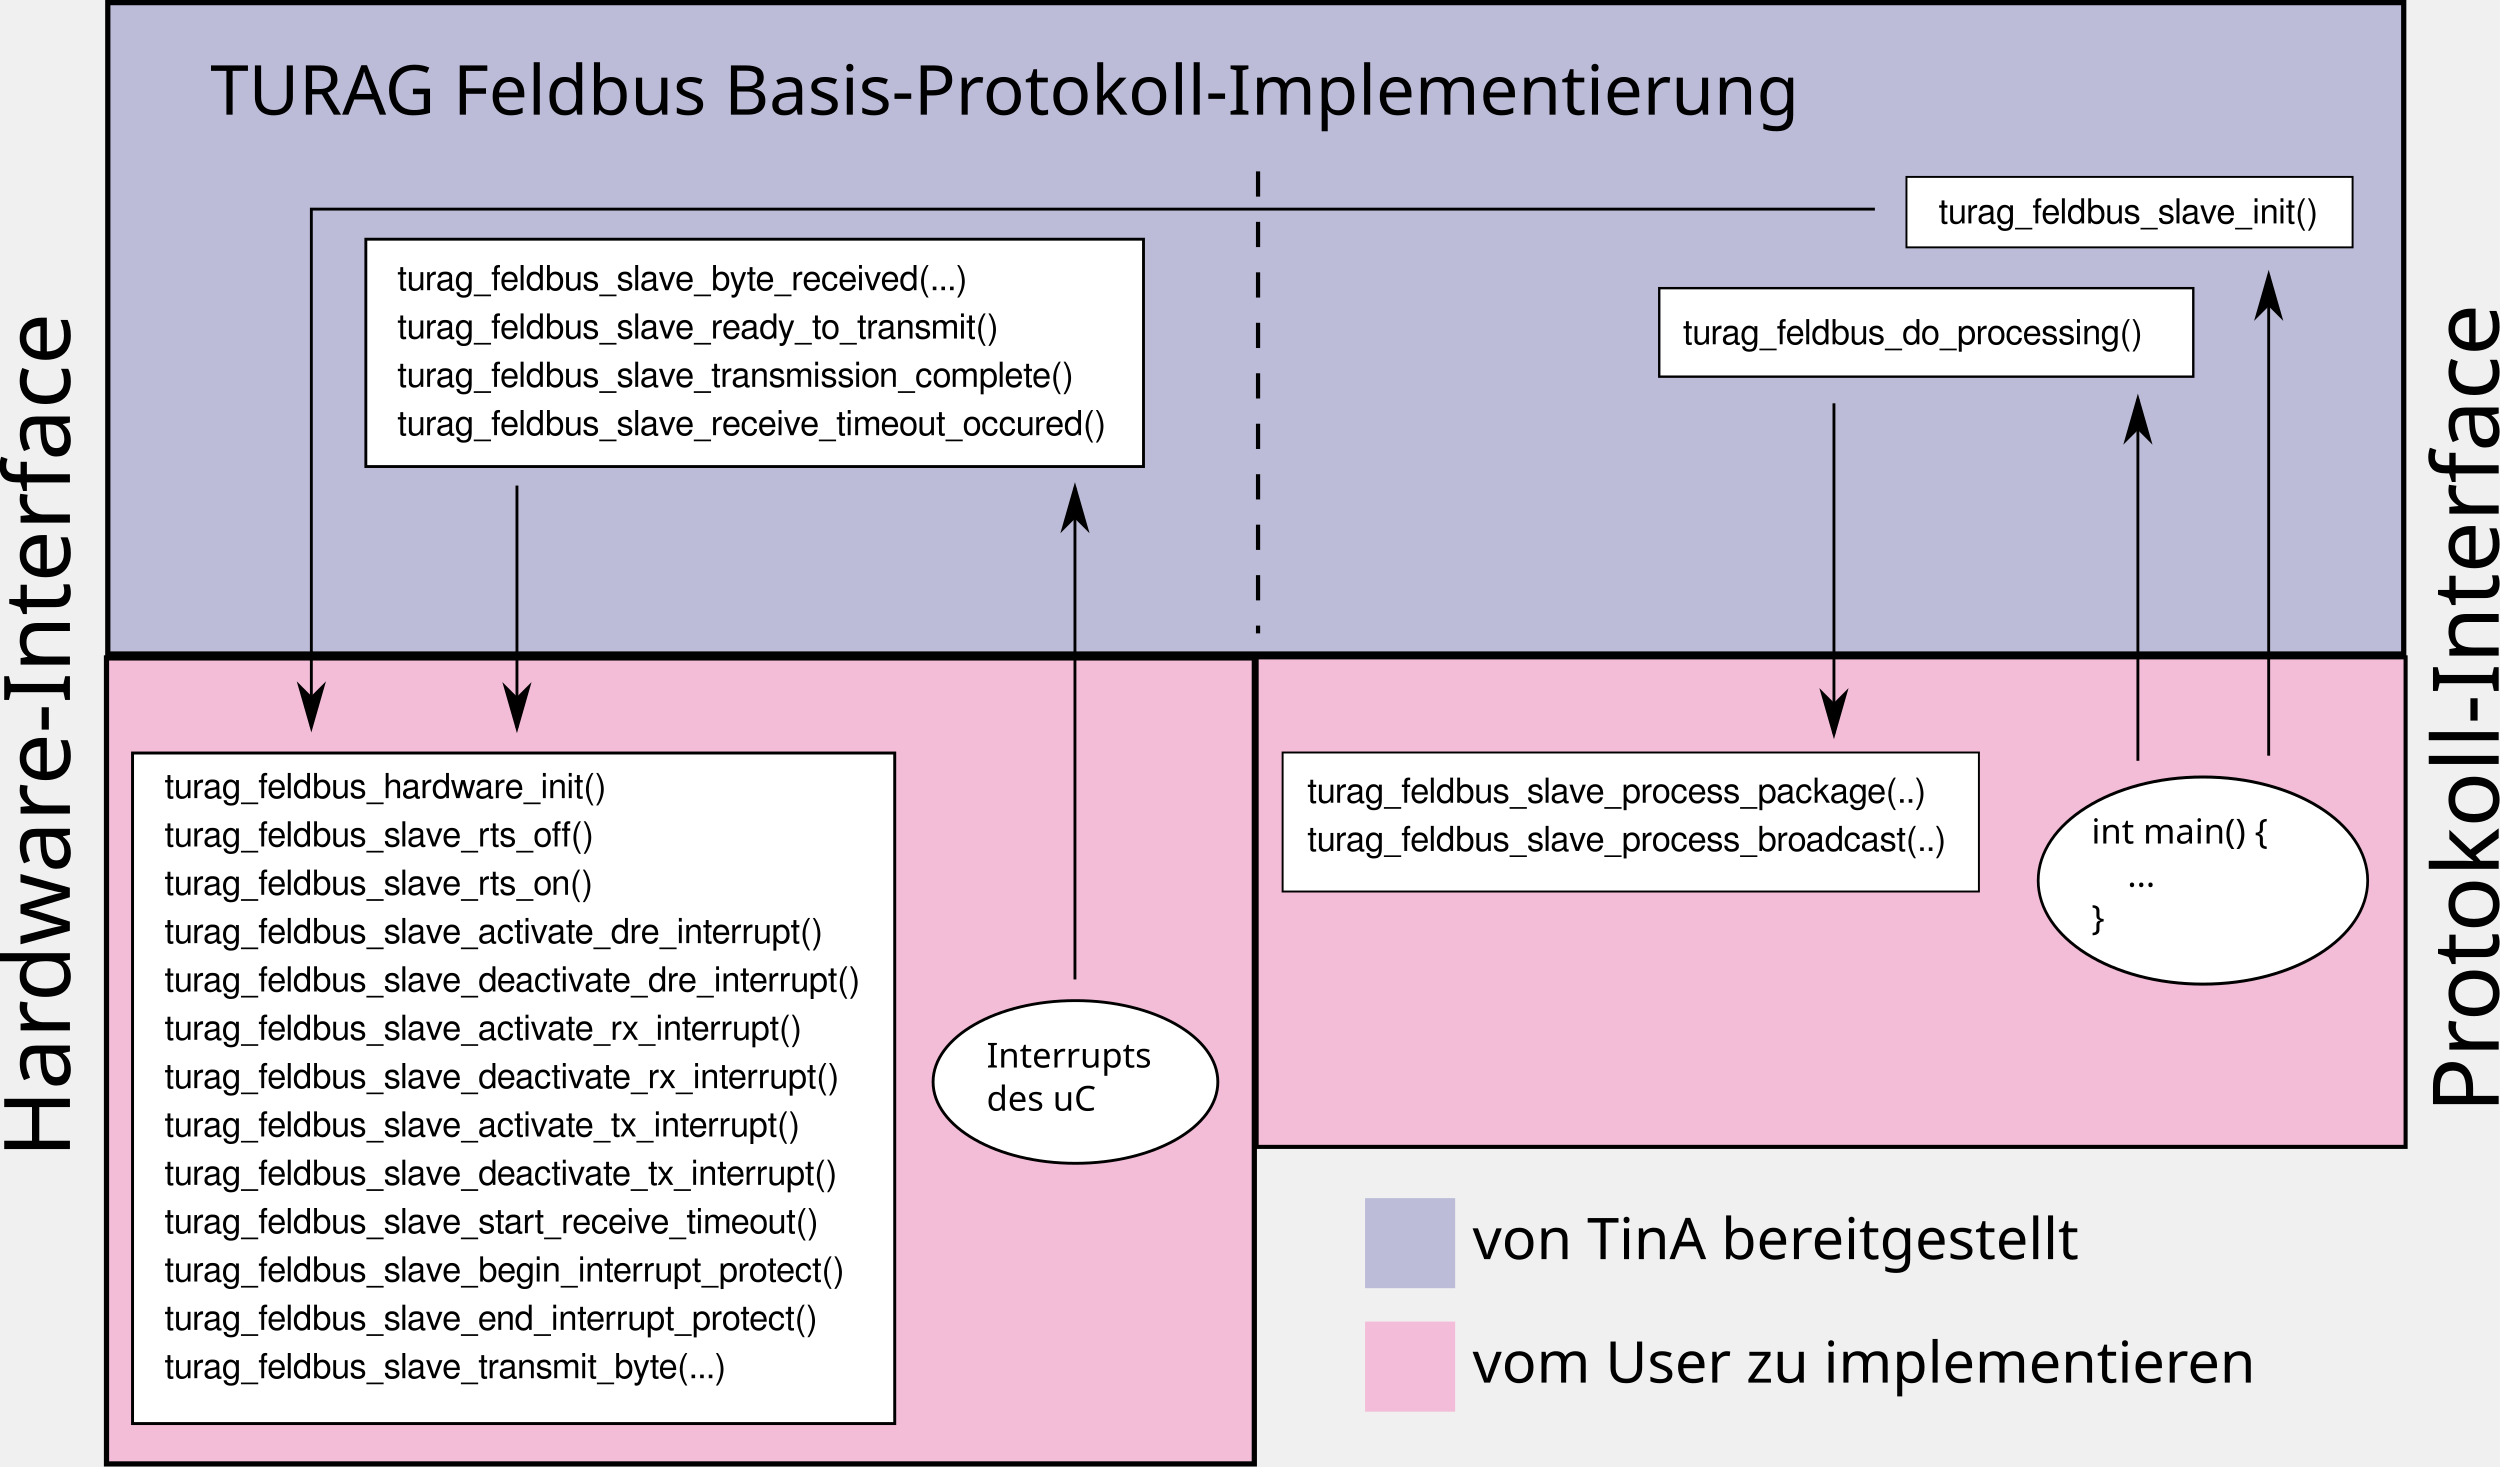
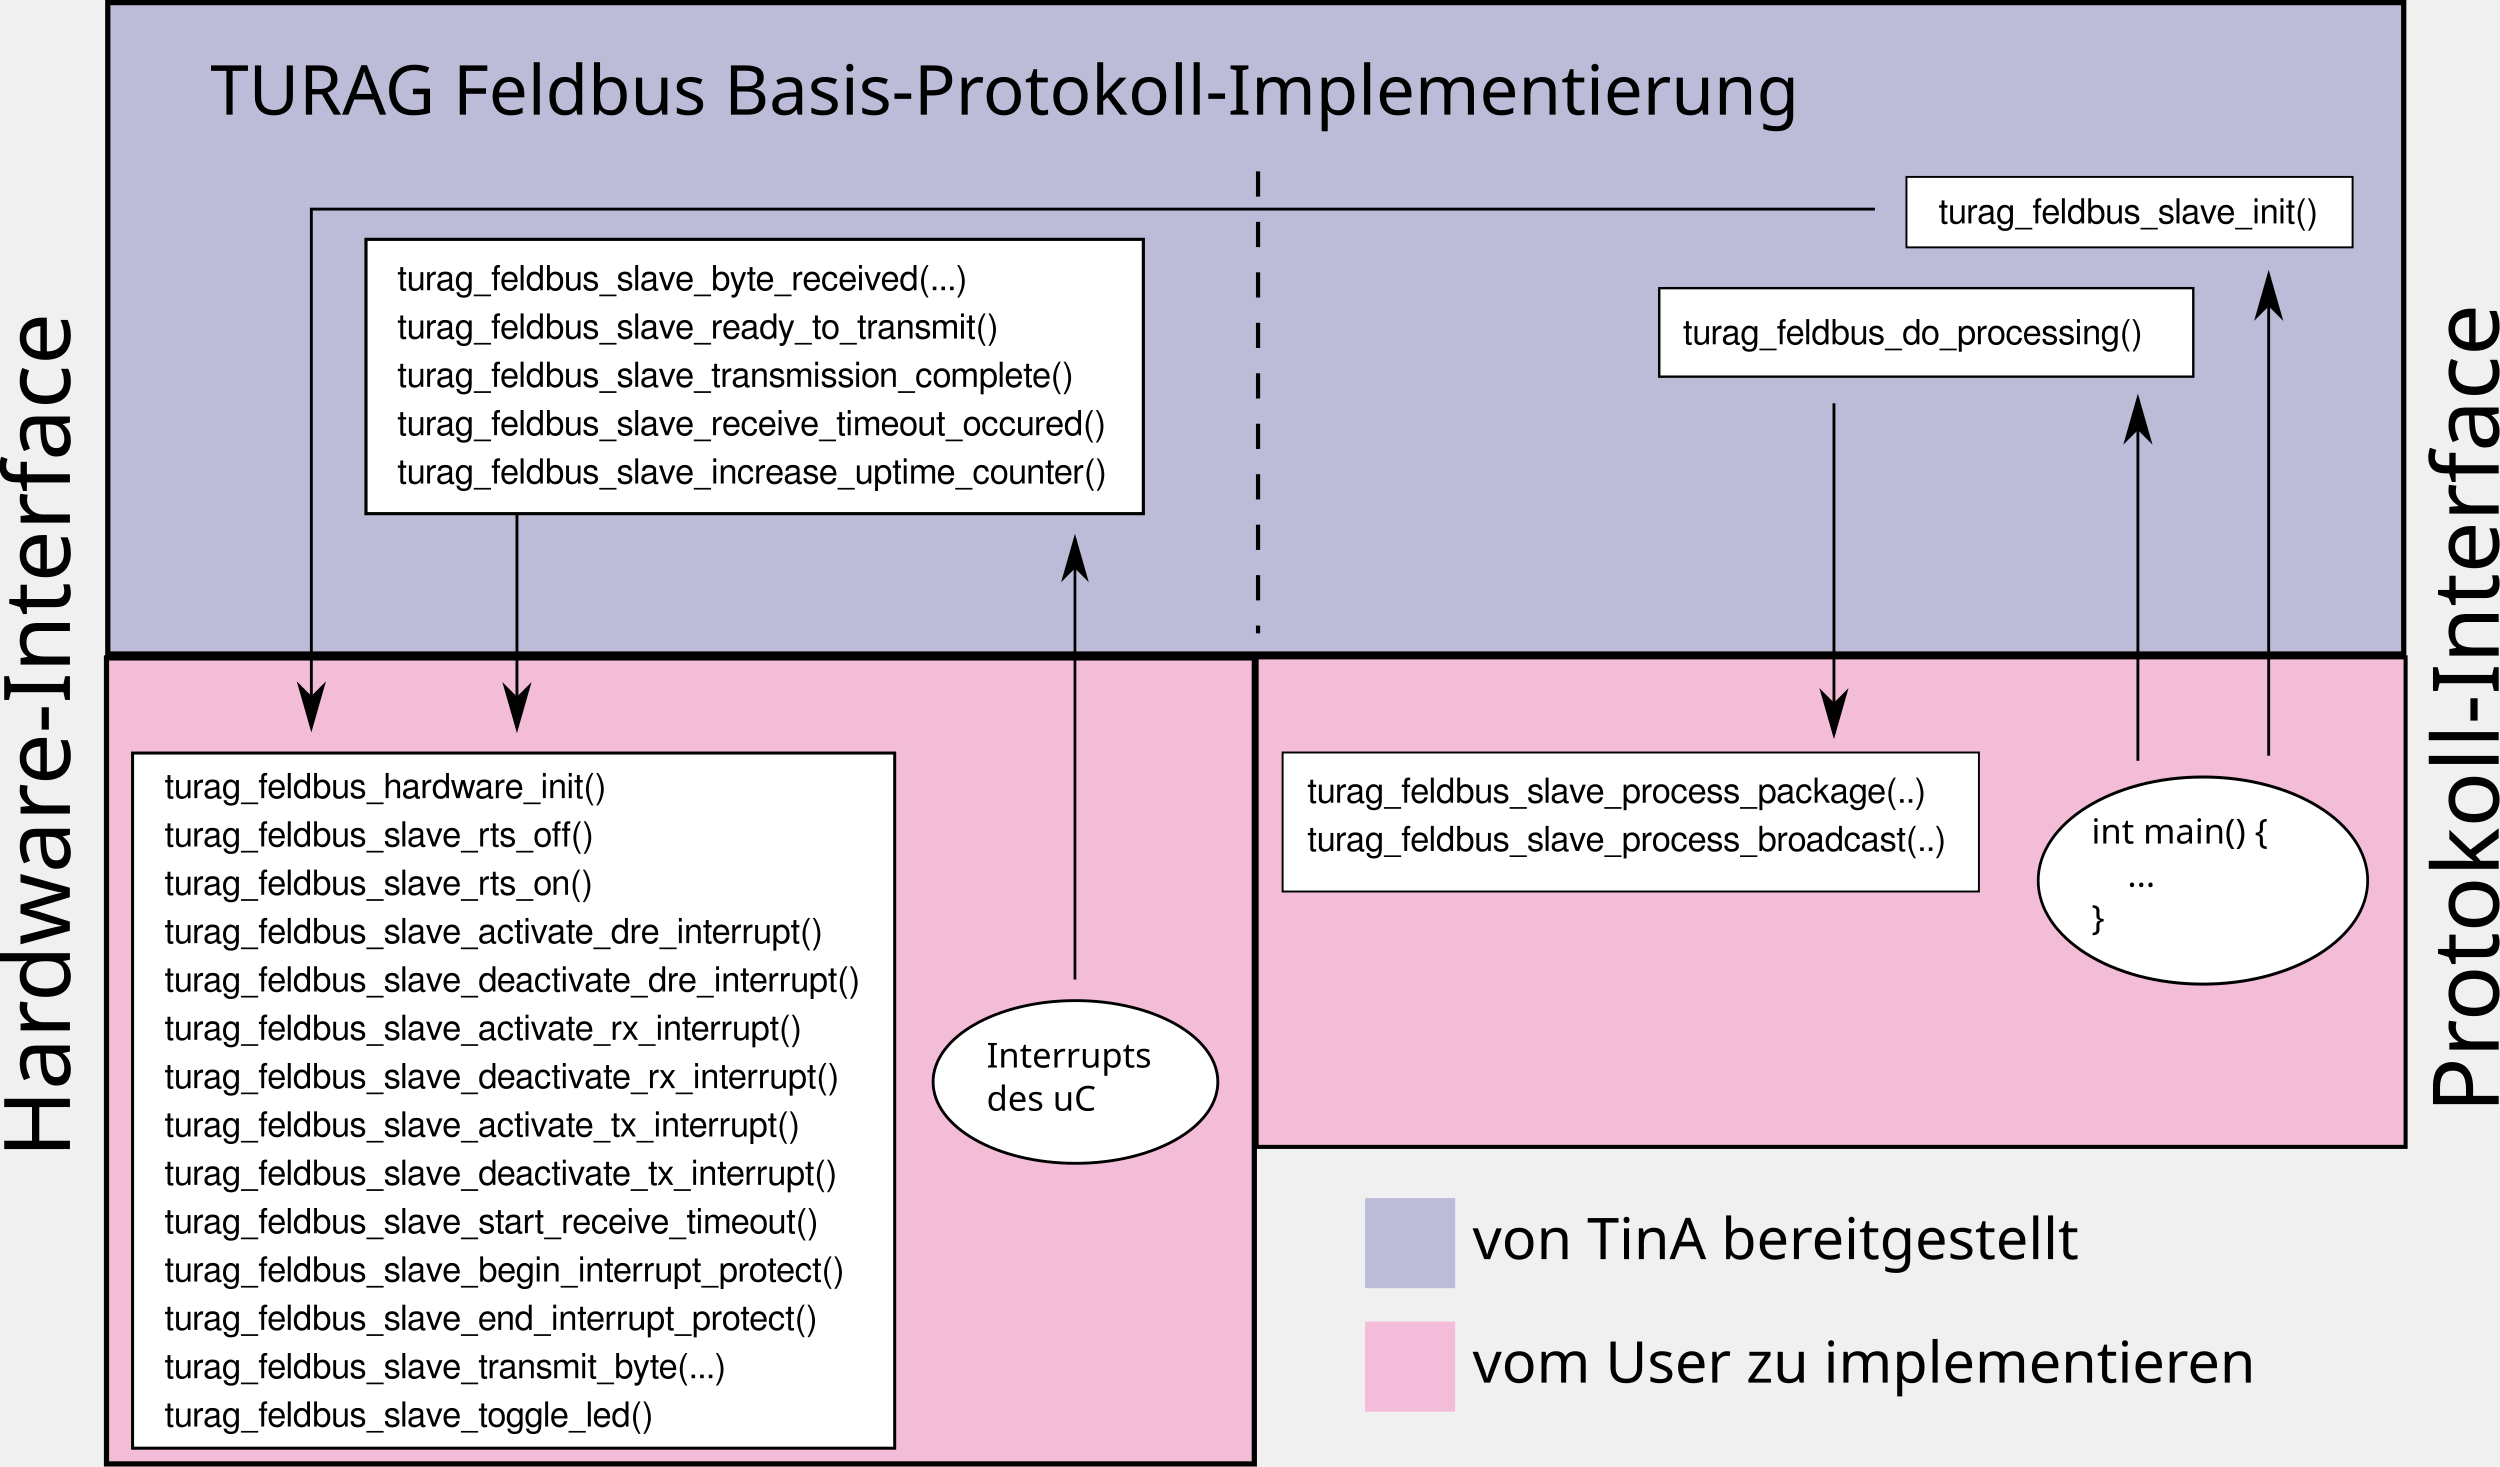
<svg xmlns="http://www.w3.org/2000/svg" width="869.127" height="509.843" id="svg2" version="1.1">
  <defs id="defs4">
    <marker orient="auto" refY="0" refX="0" id="DotL" style="overflow:visible">
      <path id="path3906" d="m -2.5,-1 c 0,2.76 -2.24,5 -5,5 -2.76,0 -5,-2.24 -5,-5 0,-2.76 2.24,-5 5,-5 2.76,0 5,2.24 5,5 z" style="fill-rule:evenodd;stroke:#000000;stroke-width:1pt" transform="matrix(0.8,0,0,0.8,5.92,0.8)" />
    </marker>
    <marker orient="auto" refY="0" refX="0" id="Arrow1Lend" style="overflow:visible">
      <path id="path3848" d="M 0,0 5,-5 -12.5,0 5,5 0,0 z" style="fill-rule:evenodd;stroke:#000000;stroke-width:1pt" transform="matrix(-0.8,0,0,-0.8,-10,0)" />
    </marker>
    <marker orient="auto" refY="0" refX="0" id="DotL-7" style="overflow:visible">
      <path id="path3906-1" d="m -2.5,-1 c 0,2.76 -2.24,5 -5,5 -2.76,0 -5,-2.24 -5,-5 0,-2.76 2.24,-5 5,-5 2.76,0 5,2.24 5,5 z" style="fill-rule:evenodd;stroke:#000000;stroke-width:1pt" transform="matrix(0.8,0,0,0.8,5.92,0.8)" />
    </marker>
    <marker orient="auto" refY="0" refX="0" id="Arrow1Lend-8" style="overflow:visible">
      <path id="path3848-5" d="M 0,0 5,-5 -12.5,0 5,5 0,0 z" style="fill-rule:evenodd;stroke:#000000;stroke-width:1pt" transform="matrix(-0.8,0,0,-0.8,-10,0)" />
    </marker>
    <marker orient="auto" refY="0" refX="0" id="DotL-3" style="overflow:visible">
      <path id="path3906-6" d="m -2.5,-1 c 0,2.76 -2.24,5 -5,5 -2.76,0 -5,-2.24 -5,-5 0,-2.76 2.24,-5 5,-5 2.76,0 5,2.24 5,5 z" style="fill-rule:evenodd;stroke:#000000;stroke-width:1pt" transform="matrix(0.8,0,0,0.8,5.92,0.8)" />
    </marker>
    <marker orient="auto" refY="0" refX="0" id="Arrow1Lend-1" style="overflow:visible">
      <path id="path3848-2" d="M 0,0 5,-5 -12.5,0 5,5 0,0 z" style="fill-rule:evenodd;stroke:#000000;stroke-width:1pt" transform="matrix(-0.8,0,0,-0.8,-10,0)" />
    </marker>
    <marker orient="auto" refY="0" refX="0" id="DotL-4" style="overflow:visible">
      <path id="path3906-8" d="m -2.5,-1 c 0,2.76 -2.24,5 -5,5 -2.76,0 -5,-2.24 -5,-5 0,-2.76 2.24,-5 5,-5 2.76,0 5,2.24 5,5 z" style="fill-rule:evenodd;stroke:#000000;stroke-width:1pt" transform="matrix(0.8,0,0,0.8,5.92,0.8)" />
    </marker>
    <marker orient="auto" refY="0" refX="0" id="Arrow1Lend-15" style="overflow:visible">
      <path id="path3848-4" d="M 0,0 5,-5 -12.5,0 5,5 0,0 z" style="fill-rule:evenodd;stroke:#000000;stroke-width:1pt" transform="matrix(-0.8,0,0,-0.8,-10,0)" />
    </marker>
    <marker orient="auto" refY="0" refX="0" id="Arrow1Lend-19" style="overflow:visible">
      <path id="path3848-1" d="M 0,0 5,-5 -12.5,0 5,5 0,0 z" style="fill-rule:evenodd;stroke:#000000;stroke-width:1pt" transform="matrix(-0.8,0,0,-0.8,-10,0)" />
    </marker>
  </defs>
  <g id="layer1" transform="translate(36.5655,-424.0881)">
    <rect style="fill:#000082;fill-opacity:0.217;stroke:#000000;stroke-width:1.817;stroke-linejoin:miter;stroke-miterlimit:4;stroke-opacity:1;stroke-dasharray:none" id="rect2985-5" width="798.183" height="226.457" x="0.909" y="424.997" />
    <rect style="fill:#ff0082;fill-opacity:0.214;stroke:#000000;stroke-width:1.417;stroke-linejoin:miter;stroke-miterlimit:4;stroke-opacity:1;stroke-dasharray:none" id="rect2985" width="399.443" height="170.185" x="400.301" y="652.618" />
    <text xml:space="preserve" style="font-size:40px;font-style:normal;font-weight:normal;line-height:125%;letter-spacing:0px;word-spacing:0px;fill:#000000;fill-opacity:1;stroke:none;font-family:Sans" x="-811.049" y="832.108" id="text3755" transform="matrix(0,-1,1,0,0,0)">
      <tspan id="tspan3757" x="-811.049" y="832.108" style="font-size:32px">Protokoll-Interface</tspan>
    </text>
    <text xml:space="preserve" style="font-size:40px;font-style:normal;font-weight:normal;line-height:125%;letter-spacing:0px;word-spacing:0px;fill:#000000;fill-opacity:1;stroke:none;font-family:Sans" x="36.556" y="463.953" id="text3755-7">
      <tspan x="36.556" y="463.953" id="tspan3807" style="font-size:24px">TURAG Feldbus Basis-Protokoll-Implementierung</tspan>
    </text>
    <rect style="fill:#ff0082;fill-opacity:0.214;stroke:#000000;stroke-width:1.818;stroke-linejoin:miter;stroke-miterlimit:4;stroke-opacity:1;stroke-dasharray:none" id="rect2985-5-9" width="399.043" height="280.204" x="0.456" y="652.818" />
    <text xml:space="preserve" style="font-size:40px;font-style:normal;font-weight:normal;line-height:125%;letter-spacing:0px;word-spacing:0px;fill:#000000;fill-opacity:1;stroke:none;font-family:Sans" x="-826.66" y="-12.253" id="text3755-7-1" transform="matrix(0,-1,1,0,0,0)">
      <tspan id="tspan3757-3-5" x="-826.66" y="-12.253" style="font-size:32px">Hardware-Interface</tspan>
    </text>
    <path style="fill:none;stroke:#000000;stroke-width:1;stroke-linecap:butt;stroke-linejoin:miter;stroke-miterlimit:4;stroke-opacity:1;stroke-dasharray:none;marker-start:none;marker-end:url(#Arrow1Lend)" d="m 143.153,592.891 0,84.148" id="path3839" />
    <text xml:space="preserve" style="font-size:8px;font-style:normal;font-weight:normal;line-height:125%;letter-spacing:0px;word-spacing:0px;fill:#000000;fill-opacity:1;stroke:none;font-family:Sans" x="31.429" y="733.791" id="text4653">
      <tspan id="tspan4655" x="31.429" y="733.791" />
      <tspan id="tspan4657" x="31.429" y="743.791" />
    </text>
-     <path style="fill:none;stroke:#000000;stroke-width:1;stroke-linecap:butt;stroke-linejoin:miter;stroke-miterlimit:4;stroke-opacity:1;stroke-dasharray:none;marker-start:none;marker-end:url(#Arrow1Lend)" d="m 337.143,764.591 0,-170.942" id="path3839-0" />
+     <path style="fill:none;stroke:#000000;stroke-width:0.949;stroke-linecap:butt;stroke-linejoin:miter;stroke-miterlimit:4;stroke-opacity:1;stroke-dasharray:none;marker-start:none;marker-end:url(#Arrow1Lend)" d="m 337.143,764.616 0,-153.135" id="path3839-0" />
    <path style="fill:none;stroke:#000000;stroke-width:1;stroke-linecap:butt;stroke-linejoin:miter;stroke-miterlimit:4;stroke-opacity:1;stroke-dasharray:none;marker-start:none;marker-end:url(#Arrow1Lend)" d="m 752.143,686.806 0,-166.981" id="path3839-0-4" />
    <path style="fill:none;stroke:#000000;stroke-width:1;stroke-linecap:butt;stroke-linejoin:miter;stroke-miterlimit:4;stroke-opacity:1;stroke-dasharray:none;marker-start:none;marker-end:url(#Arrow1Lend)" d="m 601.01,564.298 0,114.828" id="path3839-3" />
    <text xml:space="preserve" style="font-size:8px;font-style:normal;font-variant:normal;font-weight:normal;font-stretch:normal;text-align:start;line-height:150%;letter-spacing:0px;word-spacing:0px;writing-mode:lr-tb;text-anchor:start;fill:#000000;fill-opacity:1;stroke:none;font-family:Sans;-inkscape-font-specification:Sans" x="519.218" y="601.834" id="text4805">
      <tspan id="tspan4807" x="519.218" y="601.834" />
    </text>
    <g id="g5324">
-       <rect y="507.249" x="90.621" height="79.032" width="270.351" id="rect3837-9" style="fill:#ffffff;fill-opacity:1;stroke:#000000;stroke-width:1;stroke-linejoin:miter;stroke-miterlimit:4;stroke-opacity:1;stroke-dasharray:none" />
+       <rect y="507.298" x="90.67" height="95.363" width="270.252" id="rect3837-9" style="fill:#ffffff;fill-opacity:1;stroke:#000000;stroke-width:1.098;stroke-linejoin:miter;stroke-miterlimit:4;stroke-opacity:1;stroke-dasharray:none" />
      <text id="text4661" y="524.979" x="101.511" style="font-size:10px;font-style:normal;font-variant:normal;font-weight:normal;font-stretch:normal;text-align:start;line-height:70%;letter-spacing:0px;word-spacing:0px;writing-mode:lr-tb;text-anchor:start;fill:#000000;fill-opacity:1;stroke:none;font-family:FreeSans;-inkscape-font-specification:FreeSans" xml:space="preserve">
        <tspan y="524.979" x="101.511" style="font-size:12px;line-height:70%" id="tspan5144">turag_feldbus_slave_byte_received(...)</tspan>
        <tspan y="533.379" x="101.511" style="font-size:12px;line-height:70%" id="tspan5146" />
        <tspan y="541.779" x="101.511" style="font-size:12px;line-height:70%" id="tspan5148">turag_feldbus_slave_ready_to_transmit()</tspan>
        <tspan y="550.179" x="101.511" style="font-size:12px;line-height:70%" id="tspan5150" />
        <tspan y="558.579" x="101.511" style="font-size:12px;line-height:70%" id="tspan5152">turag_feldbus_slave_transmission_complete()</tspan>
        <tspan y="566.979" x="101.511" style="font-size:12px;line-height:70%" id="tspan5154" />
        <tspan y="575.379" x="101.511" style="font-size:12px;line-height:70%" id="tspan5156">turag_feldbus_slave_receive_timeout_occured()</tspan>
+         <tspan y="583.779" x="101.511" style="font-size:12px;line-height:70%" id="tspan3094" />
+         <tspan y="592.179" x="101.511" style="font-size:12px;line-height:70%" id="tspan3096">turag_feldbus_slave_increase_uptime_counter()</tspan>
      </text>
    </g>
    <g id="g5283" transform="translate(49.28571,-55.71429)">
      <rect y="541.303" x="576.932" height="24.493" width="155.097" id="rect3837-9-5" style="fill:#ffffff;fill-opacity:1;stroke:#000000;stroke-width:0.674;stroke-linejoin:miter;stroke-miterlimit:4;stroke-opacity:1;stroke-dasharray:none" />
      <text id="text4671" y="557.478" x="588.051" style="font-size:10px;font-style:normal;font-variant:normal;font-weight:normal;font-stretch:normal;text-align:start;line-height:70%;letter-spacing:0px;word-spacing:0px;writing-mode:lr-tb;text-anchor:start;fill:#000000;fill-opacity:1;stroke:none;font-family:FreeSans;-inkscape-font-specification:FreeSans" xml:space="preserve">
        <tspan y="557.478" x="588.051" style="font-size:12px;line-height:70%" id="tspan5167">turag_feldbus_slave_init()</tspan>
      </text>
    </g>
-     <g id="g5295">
-       <rect y="685.876" x="9.513" height="233.116" width="264.973" id="rect3837" style="fill:#ffffff;fill-opacity:1;stroke:#000000;stroke-width:1.027;stroke-linejoin:miter;stroke-miterlimit:4;stroke-opacity:1;stroke-dasharray:none" />
-       <text transform="scale(0.9996473,1.000353)" id="text3809" y="701.302" x="20.589" style="font-size:10px;font-style:normal;font-variant:normal;font-weight:normal;font-stretch:normal;text-align:start;line-height:70%;letter-spacing:0px;word-spacing:0px;writing-mode:lr-tb;text-anchor:start;fill:#000000;fill-opacity:1;stroke:none;font-family:FreeSans;-inkscape-font-specification:FreeSans" xml:space="preserve">
-         <tspan y="701.302" x="20.589" style="font-size:12px;font-style:normal;font-variant:normal;font-weight:normal;font-stretch:normal;text-align:start;line-height:70%;writing-mode:lr-tb;text-anchor:start;font-family:FreeSans;-inkscape-font-specification:FreeSans" id="tspan5065">turag_feldbus_hardware_init()</tspan>
-         <tspan y="709.702" x="20.589" style="font-size:12px;font-style:normal;font-variant:normal;font-weight:normal;font-stretch:normal;text-align:start;line-height:70%;writing-mode:lr-tb;text-anchor:start;font-family:FreeSans;-inkscape-font-specification:FreeSans" id="tspan5067" />
-         <tspan y="718.102" x="20.589" style="font-size:12px;font-style:normal;font-variant:normal;font-weight:normal;font-stretch:normal;text-align:start;line-height:70%;writing-mode:lr-tb;text-anchor:start;font-family:FreeSans;-inkscape-font-specification:FreeSans" id="tspan5069">turag_feldbus_slave_rts_off()</tspan>
-         <tspan y="726.502" x="20.589" style="font-size:12px;font-style:normal;font-variant:normal;font-weight:normal;font-stretch:normal;text-align:start;line-height:70%;writing-mode:lr-tb;text-anchor:start;font-family:FreeSans;-inkscape-font-specification:FreeSans" id="tspan5071" />
-         <tspan y="734.902" x="20.589" style="font-size:12px;font-style:normal;font-variant:normal;font-weight:normal;font-stretch:normal;text-align:start;line-height:70%;writing-mode:lr-tb;text-anchor:start;font-family:FreeSans;-inkscape-font-specification:FreeSans" id="tspan5073">turag_feldbus_slave_rts_on()</tspan>
-         <tspan y="743.302" x="20.589" style="font-size:12px;font-style:normal;font-variant:normal;font-weight:normal;font-stretch:normal;text-align:start;line-height:70%;writing-mode:lr-tb;text-anchor:start;font-family:FreeSans;-inkscape-font-specification:FreeSans" id="tspan5075" />
-         <tspan y="751.702" x="20.589" style="font-size:12px;font-style:normal;font-variant:normal;font-weight:normal;font-stretch:normal;text-align:start;line-height:70%;writing-mode:lr-tb;text-anchor:start;font-family:FreeSans;-inkscape-font-specification:FreeSans" id="tspan5077">turag_feldbus_slave_activate_dre_interrupt()</tspan>
-         <tspan y="760.102" x="20.589" style="font-size:12px;font-style:normal;font-variant:normal;font-weight:normal;font-stretch:normal;text-align:start;line-height:70%;writing-mode:lr-tb;text-anchor:start;font-family:FreeSans;-inkscape-font-specification:FreeSans" id="tspan5079" />
-         <tspan y="768.502" x="20.589" style="font-size:12px;font-style:normal;font-variant:normal;font-weight:normal;font-stretch:normal;text-align:start;line-height:70%;writing-mode:lr-tb;text-anchor:start;font-family:FreeSans;-inkscape-font-specification:FreeSans" id="tspan5081">turag_feldbus_slave_deactivate_dre_interrupt()</tspan>
-         <tspan y="776.902" x="20.589" style="font-size:12px;font-style:normal;font-variant:normal;font-weight:normal;font-stretch:normal;text-align:start;line-height:70%;writing-mode:lr-tb;text-anchor:start;font-family:FreeSans;-inkscape-font-specification:FreeSans" id="tspan5083" />
-         <tspan y="785.302" x="20.589" style="font-size:12px;font-style:normal;font-variant:normal;font-weight:normal;font-stretch:normal;text-align:start;line-height:70%;writing-mode:lr-tb;text-anchor:start;font-family:FreeSans;-inkscape-font-specification:FreeSans" id="tspan5085">turag_feldbus_slave_activate_rx_interrupt()</tspan>
-         <tspan y="793.702" x="20.589" style="font-size:12px;font-style:normal;font-variant:normal;font-weight:normal;font-stretch:normal;text-align:start;line-height:70%;writing-mode:lr-tb;text-anchor:start;font-family:FreeSans;-inkscape-font-specification:FreeSans" id="tspan5087" />
-         <tspan y="802.102" x="20.589" style="font-size:12px;font-style:normal;font-variant:normal;font-weight:normal;font-stretch:normal;text-align:start;line-height:70%;writing-mode:lr-tb;text-anchor:start;font-family:FreeSans;-inkscape-font-specification:FreeSans" id="tspan5089">turag_feldbus_slave_deactivate_rx_interrupt()</tspan>
-         <tspan y="810.502" x="20.589" style="font-size:12px;font-style:normal;font-variant:normal;font-weight:normal;font-stretch:normal;text-align:start;line-height:70%;writing-mode:lr-tb;text-anchor:start;font-family:FreeSans;-inkscape-font-specification:FreeSans" id="tspan5091" />
-         <tspan y="818.902" x="20.589" style="font-size:12px;font-style:normal;font-variant:normal;font-weight:normal;font-stretch:normal;text-align:start;line-height:70%;writing-mode:lr-tb;text-anchor:start;font-family:FreeSans;-inkscape-font-specification:FreeSans" id="tspan5093">turag_feldbus_slave_activate_tx_interrupt()</tspan>
-         <tspan y="827.302" x="20.589" style="font-size:12px;font-style:normal;font-variant:normal;font-weight:normal;font-stretch:normal;text-align:start;line-height:70%;writing-mode:lr-tb;text-anchor:start;font-family:FreeSans;-inkscape-font-specification:FreeSans" id="tspan5095" />
-         <tspan y="835.702" x="20.589" style="font-size:12px;font-style:normal;font-variant:normal;font-weight:normal;font-stretch:normal;text-align:start;line-height:70%;writing-mode:lr-tb;text-anchor:start;font-family:FreeSans;-inkscape-font-specification:FreeSans" id="tspan5097">turag_feldbus_slave_deactivate_tx_interrupt()</tspan>
-         <tspan y="844.102" x="20.589" style="font-size:12px;font-style:normal;font-variant:normal;font-weight:normal;font-stretch:normal;text-align:start;line-height:70%;writing-mode:lr-tb;text-anchor:start;font-family:FreeSans;-inkscape-font-specification:FreeSans" id="tspan5099" />
-         <tspan y="852.502" x="20.589" style="font-size:12px;font-style:normal;font-variant:normal;font-weight:normal;font-stretch:normal;text-align:start;line-height:70%;writing-mode:lr-tb;text-anchor:start;font-family:FreeSans;-inkscape-font-specification:FreeSans" id="tspan5101">turag_feldbus_slave_start_receive_timeout()</tspan>
-         <tspan y="860.902" x="20.589" style="font-size:12px;font-style:normal;font-variant:normal;font-weight:normal;font-stretch:normal;text-align:start;line-height:70%;writing-mode:lr-tb;text-anchor:start;font-family:FreeSans;-inkscape-font-specification:FreeSans" id="tspan5103" />
-         <tspan y="869.302" x="20.589" style="font-size:12px;font-style:normal;font-variant:normal;font-weight:normal;font-stretch:normal;text-align:start;line-height:70%;writing-mode:lr-tb;text-anchor:start;font-family:FreeSans;-inkscape-font-specification:FreeSans" id="tspan5105">turag_feldbus_slave_begin_interrupt_protect()</tspan>
-         <tspan y="877.702" x="20.589" style="font-size:12px;font-style:normal;font-variant:normal;font-weight:normal;font-stretch:normal;text-align:start;line-height:70%;writing-mode:lr-tb;text-anchor:start;font-family:FreeSans;-inkscape-font-specification:FreeSans" id="tspan5107" />
-         <tspan y="886.102" x="20.589" style="font-size:12px;font-style:normal;font-variant:normal;font-weight:normal;font-stretch:normal;text-align:start;line-height:70%;writing-mode:lr-tb;text-anchor:start;font-family:FreeSans;-inkscape-font-specification:FreeSans" id="tspan5109">turag_feldbus_slave_end_interrupt_protect()</tspan>
-         <tspan y="894.502" x="20.589" style="font-size:12px;font-style:normal;font-variant:normal;font-weight:normal;font-stretch:normal;text-align:start;line-height:70%;writing-mode:lr-tb;text-anchor:start;font-family:FreeSans;-inkscape-font-specification:FreeSans" id="tspan5111" />
-         <tspan y="902.902" x="20.589" style="font-size:12px;font-style:normal;font-variant:normal;font-weight:normal;font-stretch:normal;text-align:start;line-height:70%;writing-mode:lr-tb;text-anchor:start;font-family:FreeSans;-inkscape-font-specification:FreeSans" id="tspan5113">turag_feldbus_slave_transmit_byte(...)</tspan>
-       </text>
-     </g>
+     <rect style="fill:#ffffff;fill-opacity:1;stroke:#000000;stroke-width:1.046;stroke-linejoin:miter;stroke-miterlimit:4;stroke-opacity:1;stroke-dasharray:none" id="rect3837" width="264.955" height="241.669" x="9.523" y="685.885" />
+     <text xml:space="preserve" style="font-size:10px;font-style:normal;font-variant:normal;font-weight:normal;font-stretch:normal;text-align:start;line-height:70%;letter-spacing:0px;word-spacing:0px;writing-mode:lr-tb;text-anchor:start;fill:#000000;fill-opacity:1;stroke:none;font-family:FreeSans;-inkscape-font-specification:FreeSans" x="20.589" y="701.302" id="text3809" transform="scale(0.9996473,1.000353)">
+       <tspan id="tspan5065" style="font-size:12px;font-style:normal;font-variant:normal;font-weight:normal;font-stretch:normal;text-align:start;line-height:70%;writing-mode:lr-tb;text-anchor:start;font-family:FreeSans;-inkscape-font-specification:FreeSans" x="20.589" y="701.302">turag_feldbus_hardware_init()</tspan>
+       <tspan id="tspan5067" style="font-size:12px;font-style:normal;font-variant:normal;font-weight:normal;font-stretch:normal;text-align:start;line-height:70%;writing-mode:lr-tb;text-anchor:start;font-family:FreeSans;-inkscape-font-specification:FreeSans" x="20.589" y="709.702" />
+       <tspan id="tspan5069" style="font-size:12px;font-style:normal;font-variant:normal;font-weight:normal;font-stretch:normal;text-align:start;line-height:70%;writing-mode:lr-tb;text-anchor:start;font-family:FreeSans;-inkscape-font-specification:FreeSans" x="20.589" y="718.102">turag_feldbus_slave_rts_off()</tspan>
+       <tspan id="tspan5071" style="font-size:12px;font-style:normal;font-variant:normal;font-weight:normal;font-stretch:normal;text-align:start;line-height:70%;writing-mode:lr-tb;text-anchor:start;font-family:FreeSans;-inkscape-font-specification:FreeSans" x="20.589" y="726.502" />
+       <tspan id="tspan5073" style="font-size:12px;font-style:normal;font-variant:normal;font-weight:normal;font-stretch:normal;text-align:start;line-height:70%;writing-mode:lr-tb;text-anchor:start;font-family:FreeSans;-inkscape-font-specification:FreeSans" x="20.589" y="734.902">turag_feldbus_slave_rts_on()</tspan>
+       <tspan id="tspan5075" style="font-size:12px;font-style:normal;font-variant:normal;font-weight:normal;font-stretch:normal;text-align:start;line-height:70%;writing-mode:lr-tb;text-anchor:start;font-family:FreeSans;-inkscape-font-specification:FreeSans" x="20.589" y="743.302" />
+       <tspan id="tspan5077" style="font-size:12px;font-style:normal;font-variant:normal;font-weight:normal;font-stretch:normal;text-align:start;line-height:70%;writing-mode:lr-tb;text-anchor:start;font-family:FreeSans;-inkscape-font-specification:FreeSans" x="20.589" y="751.702">turag_feldbus_slave_activate_dre_interrupt()</tspan>
+       <tspan id="tspan5079" style="font-size:12px;font-style:normal;font-variant:normal;font-weight:normal;font-stretch:normal;text-align:start;line-height:70%;writing-mode:lr-tb;text-anchor:start;font-family:FreeSans;-inkscape-font-specification:FreeSans" x="20.589" y="760.102" />
+       <tspan id="tspan5081" style="font-size:12px;font-style:normal;font-variant:normal;font-weight:normal;font-stretch:normal;text-align:start;line-height:70%;writing-mode:lr-tb;text-anchor:start;font-family:FreeSans;-inkscape-font-specification:FreeSans" x="20.589" y="768.502">turag_feldbus_slave_deactivate_dre_interrupt()</tspan>
+       <tspan id="tspan5083" style="font-size:12px;font-style:normal;font-variant:normal;font-weight:normal;font-stretch:normal;text-align:start;line-height:70%;writing-mode:lr-tb;text-anchor:start;font-family:FreeSans;-inkscape-font-specification:FreeSans" x="20.589" y="776.902" />
+       <tspan id="tspan5085" style="font-size:12px;font-style:normal;font-variant:normal;font-weight:normal;font-stretch:normal;text-align:start;line-height:70%;writing-mode:lr-tb;text-anchor:start;font-family:FreeSans;-inkscape-font-specification:FreeSans" x="20.589" y="785.302">turag_feldbus_slave_activate_rx_interrupt()</tspan>
+       <tspan id="tspan5087" style="font-size:12px;font-style:normal;font-variant:normal;font-weight:normal;font-stretch:normal;text-align:start;line-height:70%;writing-mode:lr-tb;text-anchor:start;font-family:FreeSans;-inkscape-font-specification:FreeSans" x="20.589" y="793.702" />
+       <tspan id="tspan5089" style="font-size:12px;font-style:normal;font-variant:normal;font-weight:normal;font-stretch:normal;text-align:start;line-height:70%;writing-mode:lr-tb;text-anchor:start;font-family:FreeSans;-inkscape-font-specification:FreeSans" x="20.589" y="802.102">turag_feldbus_slave_deactivate_rx_interrupt()</tspan>
+       <tspan id="tspan5091" style="font-size:12px;font-style:normal;font-variant:normal;font-weight:normal;font-stretch:normal;text-align:start;line-height:70%;writing-mode:lr-tb;text-anchor:start;font-family:FreeSans;-inkscape-font-specification:FreeSans" x="20.589" y="810.502" />
+       <tspan id="tspan5093" style="font-size:12px;font-style:normal;font-variant:normal;font-weight:normal;font-stretch:normal;text-align:start;line-height:70%;writing-mode:lr-tb;text-anchor:start;font-family:FreeSans;-inkscape-font-specification:FreeSans" x="20.589" y="818.902">turag_feldbus_slave_activate_tx_interrupt()</tspan>
+       <tspan id="tspan5095" style="font-size:12px;font-style:normal;font-variant:normal;font-weight:normal;font-stretch:normal;text-align:start;line-height:70%;writing-mode:lr-tb;text-anchor:start;font-family:FreeSans;-inkscape-font-specification:FreeSans" x="20.589" y="827.302" />
+       <tspan id="tspan5097" style="font-size:12px;font-style:normal;font-variant:normal;font-weight:normal;font-stretch:normal;text-align:start;line-height:70%;writing-mode:lr-tb;text-anchor:start;font-family:FreeSans;-inkscape-font-specification:FreeSans" x="20.589" y="835.702">turag_feldbus_slave_deactivate_tx_interrupt()</tspan>
+       <tspan id="tspan5099" style="font-size:12px;font-style:normal;font-variant:normal;font-weight:normal;font-stretch:normal;text-align:start;line-height:70%;writing-mode:lr-tb;text-anchor:start;font-family:FreeSans;-inkscape-font-specification:FreeSans" x="20.589" y="844.102" />
+       <tspan id="tspan5101" style="font-size:12px;font-style:normal;font-variant:normal;font-weight:normal;font-stretch:normal;text-align:start;line-height:70%;writing-mode:lr-tb;text-anchor:start;font-family:FreeSans;-inkscape-font-specification:FreeSans" x="20.589" y="852.502">turag_feldbus_slave_start_receive_timeout()</tspan>
+       <tspan id="tspan5103" style="font-size:12px;font-style:normal;font-variant:normal;font-weight:normal;font-stretch:normal;text-align:start;line-height:70%;writing-mode:lr-tb;text-anchor:start;font-family:FreeSans;-inkscape-font-specification:FreeSans" x="20.589" y="860.902" />
+       <tspan id="tspan5105" style="font-size:12px;font-style:normal;font-variant:normal;font-weight:normal;font-stretch:normal;text-align:start;line-height:70%;writing-mode:lr-tb;text-anchor:start;font-family:FreeSans;-inkscape-font-specification:FreeSans" x="20.589" y="869.302">turag_feldbus_slave_begin_interrupt_protect()</tspan>
+       <tspan id="tspan5107" style="font-size:12px;font-style:normal;font-variant:normal;font-weight:normal;font-stretch:normal;text-align:start;line-height:70%;writing-mode:lr-tb;text-anchor:start;font-family:FreeSans;-inkscape-font-specification:FreeSans" x="20.589" y="877.702" />
+       <tspan id="tspan5109" style="font-size:12px;font-style:normal;font-variant:normal;font-weight:normal;font-stretch:normal;text-align:start;line-height:70%;writing-mode:lr-tb;text-anchor:start;font-family:FreeSans;-inkscape-font-specification:FreeSans" x="20.589" y="886.102">turag_feldbus_slave_end_interrupt_protect()</tspan>
+       <tspan id="tspan5111" style="font-size:12px;font-style:normal;font-variant:normal;font-weight:normal;font-stretch:normal;text-align:start;line-height:70%;writing-mode:lr-tb;text-anchor:start;font-family:FreeSans;-inkscape-font-specification:FreeSans" x="20.589" y="894.502" />
+       <tspan id="tspan5113" style="font-size:12px;font-style:normal;font-variant:normal;font-weight:normal;font-stretch:normal;text-align:start;line-height:70%;writing-mode:lr-tb;text-anchor:start;font-family:FreeSans;-inkscape-font-specification:FreeSans" x="20.589" y="902.902">turag_feldbus_slave_transmit_byte(...)</tspan>
+       <tspan id="tspan3098" style="font-size:12px;font-style:normal;font-variant:normal;font-weight:normal;font-stretch:normal;text-align:start;line-height:70%;writing-mode:lr-tb;text-anchor:start;font-family:FreeSans;-inkscape-font-specification:FreeSans" x="20.589" y="911.302" />
+       <tspan id="tspan3100" style="font-size:12px;font-style:normal;font-variant:normal;font-weight:normal;font-stretch:normal;text-align:start;line-height:70%;writing-mode:lr-tb;text-anchor:start;font-family:FreeSans;-inkscape-font-specification:FreeSans" x="20.589" y="919.702">turag_feldbus_slave_toggle_led()</tspan>
+     </text>
    <g id="g5288">
      <rect y="685.698" x="409.338" height="48.327" width="242.068" id="rect3837-9-5-5" style="fill:#ffffff;fill-opacity:1;stroke:#000000;stroke-width:0.675;stroke-linejoin:miter;stroke-miterlimit:4;stroke-opacity:1;stroke-dasharray:none" />
      <text transform="scale(1.001687,0.9983161)" id="text4677" y="704.343" x="417.168" style="font-size:10px;font-style:normal;font-variant:normal;font-weight:normal;font-stretch:normal;text-align:start;line-height:70%;letter-spacing:0px;word-spacing:0px;writing-mode:lr-tb;text-anchor:start;fill:#000000;fill-opacity:1;stroke:none;font-family:FreeSans;-inkscape-font-specification:FreeSans" xml:space="preserve">
        <tspan y="704.343" x="417.168" style="font-size:12px;line-height:70%" id="tspan5115">turag_feldbus_slave_process_package(..)</tspan>
        <tspan y="712.743" x="417.168" style="font-size:12px;line-height:70%" id="tspan5117" />
        <tspan y="721.143" x="417.168" style="font-size:12px;line-height:70%" id="tspan5119">turag_feldbus_slave_process_broadcast(..)</tspan>
      </text>
    </g>
    <g id="g4199" transform="translate(-0.4062195,-38)">
      <rect y="878.616" x="438.406" height="31.315" width="31.315" id="rect4169" style="fill:#000082;fill-opacity:0.217;stroke-width:2;stroke-linejoin:miter;stroke-miterlimit:4;stroke-dasharray:none" />
      <text id="text4171" y="899.829" x="475.782" style="font-size:40px;font-style:normal;font-weight:normal;line-height:125%;letter-spacing:0px;word-spacing:0px;fill:#000000;fill-opacity:1;stroke:none;font-family:Sans" xml:space="preserve">
        <tspan style="font-size:20px" y="899.829" x="475.782" id="tspan4173">von TinA bereitgestellt</tspan>
      </text>
    </g>
    <rect style="fill:#ff0082;fill-opacity:0.217;stroke-width:2;stroke-linejoin:miter;stroke-miterlimit:4;stroke-dasharray:none" id="rect4169-9" width="31.315" height="31.315" x="438" y="883.547" />
    <text xml:space="preserve" style="font-size:40px;font-style:normal;font-weight:normal;line-height:125%;letter-spacing:0px;word-spacing:0px;fill:#000000;fill-opacity:1;stroke:none;font-family:Sans" x="475.376" y="904.761" id="text4171-3">
      <tspan id="tspan4173-6" x="475.376" y="904.761" style="font-size:20px">vom User zu implementieren</tspan>
    </text>
    <path style="fill:none;stroke:#000000;stroke-width:1.462;stroke-linecap:butt;stroke-linejoin:miter;stroke-miterlimit:4;stroke-opacity:1;stroke-dasharray:8.773, 8.773;stroke-dashoffset:0" d="m 400.797,483.67 0,160.607" id="path4948" />
    <g id="g4985" transform="translate(-7.142857,30.71429)">
      <g id="g4991">
        <path style="fill:#ffffff;fill-opacity:1;stroke:#000000;stroke-width:1;stroke-linejoin:miter;stroke-miterlimit:4;stroke-opacity:1;stroke-dasharray:none;stroke-dashoffset:0" id="path4950" d="m 393.959,769.519 c 0,15.621 -22.161,28.284 -49.497,28.284 -27.337,0 -49.497,-12.663 -49.497,-28.284 0,-15.621 22.161,-28.284 49.497,-28.284 27.337,0 49.497,12.663 49.497,28.284 z" />
      </g>
      <text id="text4979" y="764.505" x="313.571" style="font-size:12px;font-style:normal;font-weight:normal;line-height:125%;letter-spacing:0px;word-spacing:0px;fill:#000000;fill-opacity:1;stroke:none;font-family:Sans" xml:space="preserve">
        <tspan y="764.505" x="313.571" id="tspan4981">Interrupts</tspan>
        <tspan id="tspan4983" y="779.505" x="313.571">des uC</tspan>
      </text>
    </g>
    <g id="g5213" transform="translate(5,-7.142857)">
      <g style="stroke:#000000;stroke-width:0.824;stroke-miterlimit:4;stroke-opacity:1;stroke-dasharray:none" transform="matrix(1.157151,0,0,1.272966,325.6912,-242.2104)" id="g4991-9">
        <path style="fill:#ffffff;fill-opacity:1;stroke:#000000;stroke-width:0.824;stroke-linejoin:miter;stroke-miterlimit:4;stroke-opacity:1;stroke-dasharray:none;stroke-dashoffset:0" id="path4950-5" d="m 393.959,769.519 c 0,15.621 -22.161,28.284 -49.497,28.284 -27.337,0 -49.497,-12.663 -49.497,-28.284 0,-15.621 22.161,-28.284 49.497,-28.284 27.337,0 49.497,12.663 49.497,28.284 z" />
      </g>
      <text id="text4979-6" y="724.491" x="685.538" style="font-size:12px;font-style:normal;font-weight:normal;line-height:125%;letter-spacing:0px;word-spacing:0px;fill:#000000;fill-opacity:1;stroke:none;font-family:Sans" xml:space="preserve">
        <tspan id="tspan4983-6" y="724.491" x="685.538">int main() {</tspan>
        <tspan id="tspan5209" y="739.491" x="685.538">    ...</tspan>
        <tspan id="tspan5211" y="754.491" x="685.538">}</tspan>
      </text>
    </g>
    <g id="g5277" transform="translate(12.85714,-64.28571)">
      <rect y="588.549" x="527.416" height="30.769" width="185.659" id="rect3837-9-5-2" style="fill:#ffffff;fill-opacity:1;stroke:#000000;stroke-width:0.826;stroke-linejoin:miter;stroke-miterlimit:4;stroke-opacity:1;stroke-dasharray:none" />
      <text id="text4671-3" y="599.647" x="535.603" style="font-size:10px;font-style:normal;font-variant:normal;font-weight:normal;font-stretch:normal;text-align:start;line-height:70%;letter-spacing:0px;word-spacing:0px;writing-mode:lr-tb;text-anchor:start;fill:#000000;fill-opacity:1;stroke:none;font-family:FreeSans;-inkscape-font-specification:FreeSans" xml:space="preserve">
        <tspan y="599.647" x="535.603" style="font-size:12px;line-height:70%" id="tspan5165-3" />
        <tspan y="608.047" x="535.603" style="font-size:12px;line-height:70%" id="tspan5167-7">turag_feldbus_do_processing()</tspan>
      </text>
    </g>
    <path style="fill:none;stroke:#000000;stroke-width:1;stroke-linecap:butt;stroke-linejoin:miter;stroke-miterlimit:4;stroke-opacity:1;stroke-dasharray:none;marker-start:none;marker-end:url(#Arrow1Lend)" d="m 706.674,688.581 0,-125.725" id="path3839-0-4-1" />
    <path style="fill:none;stroke:#000000;stroke-width:1px;stroke-linecap:butt;stroke-linejoin:miter;stroke-opacity:1;marker-end:url(#Arrow1Lend-19)" d="m 615.714,72.696 -543.571,0 0,180" id="path6149" transform="translate(-0.46875,424.0938)" />
  </g>
</svg>
